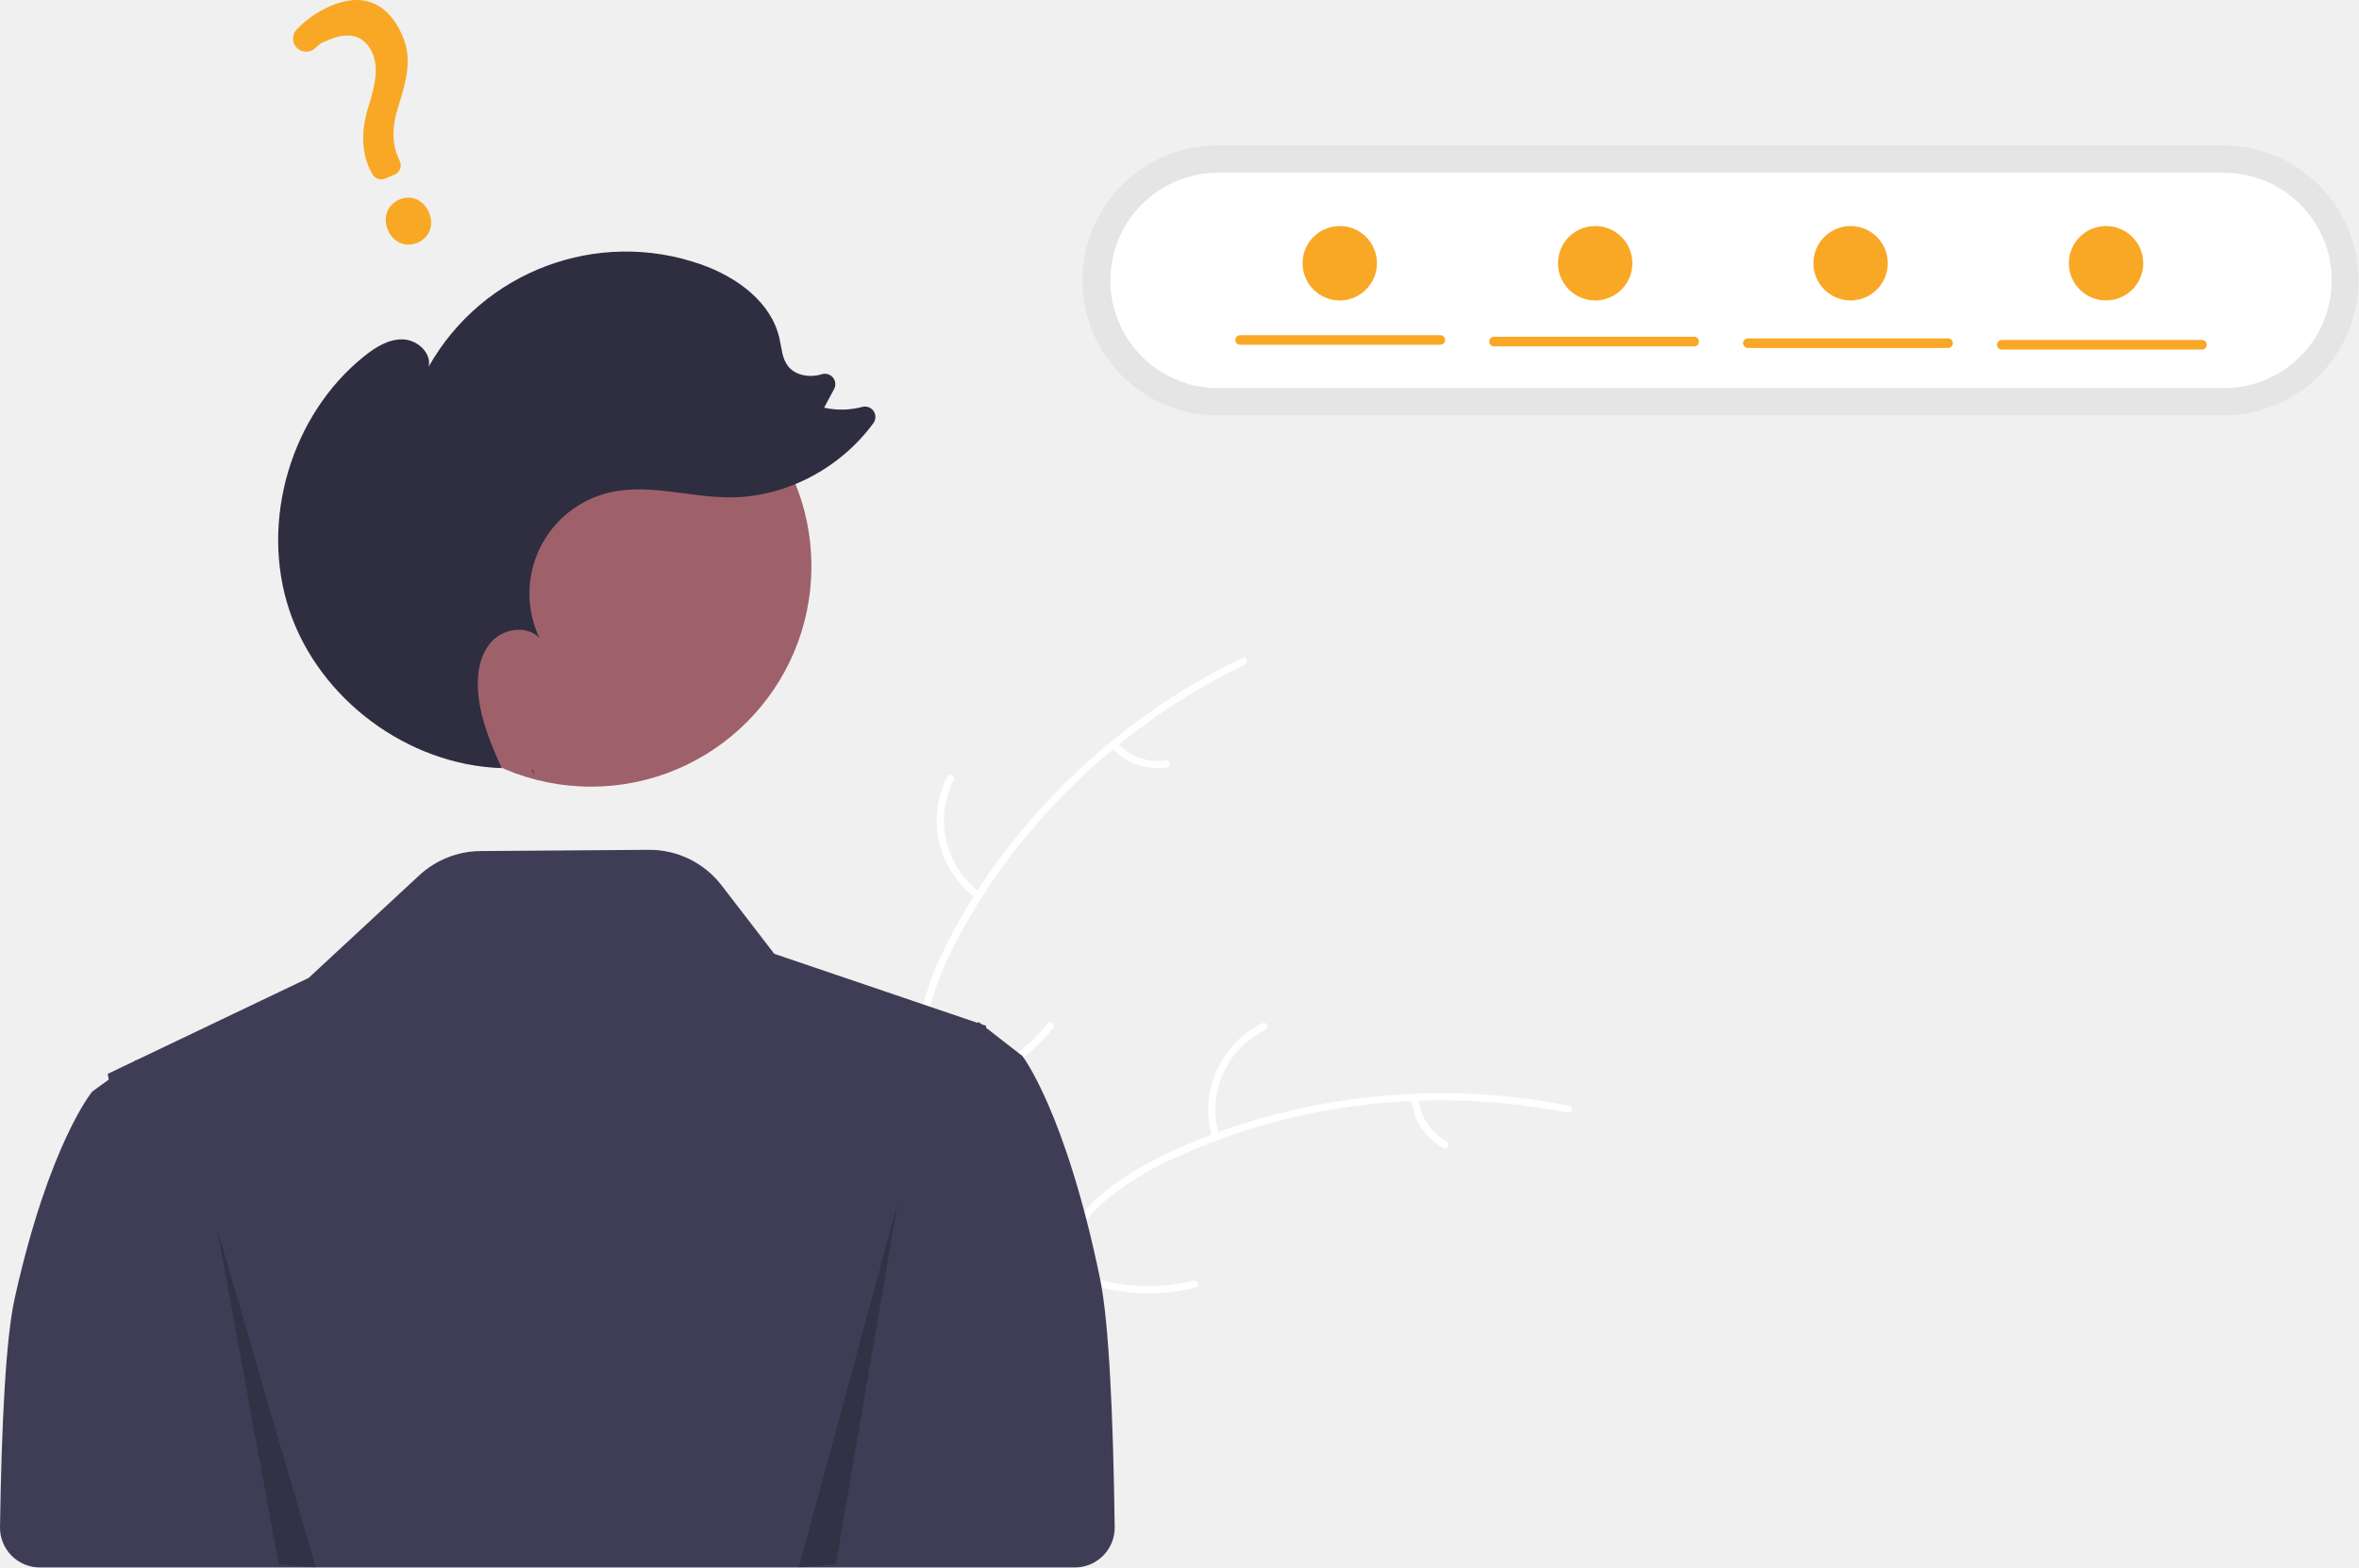
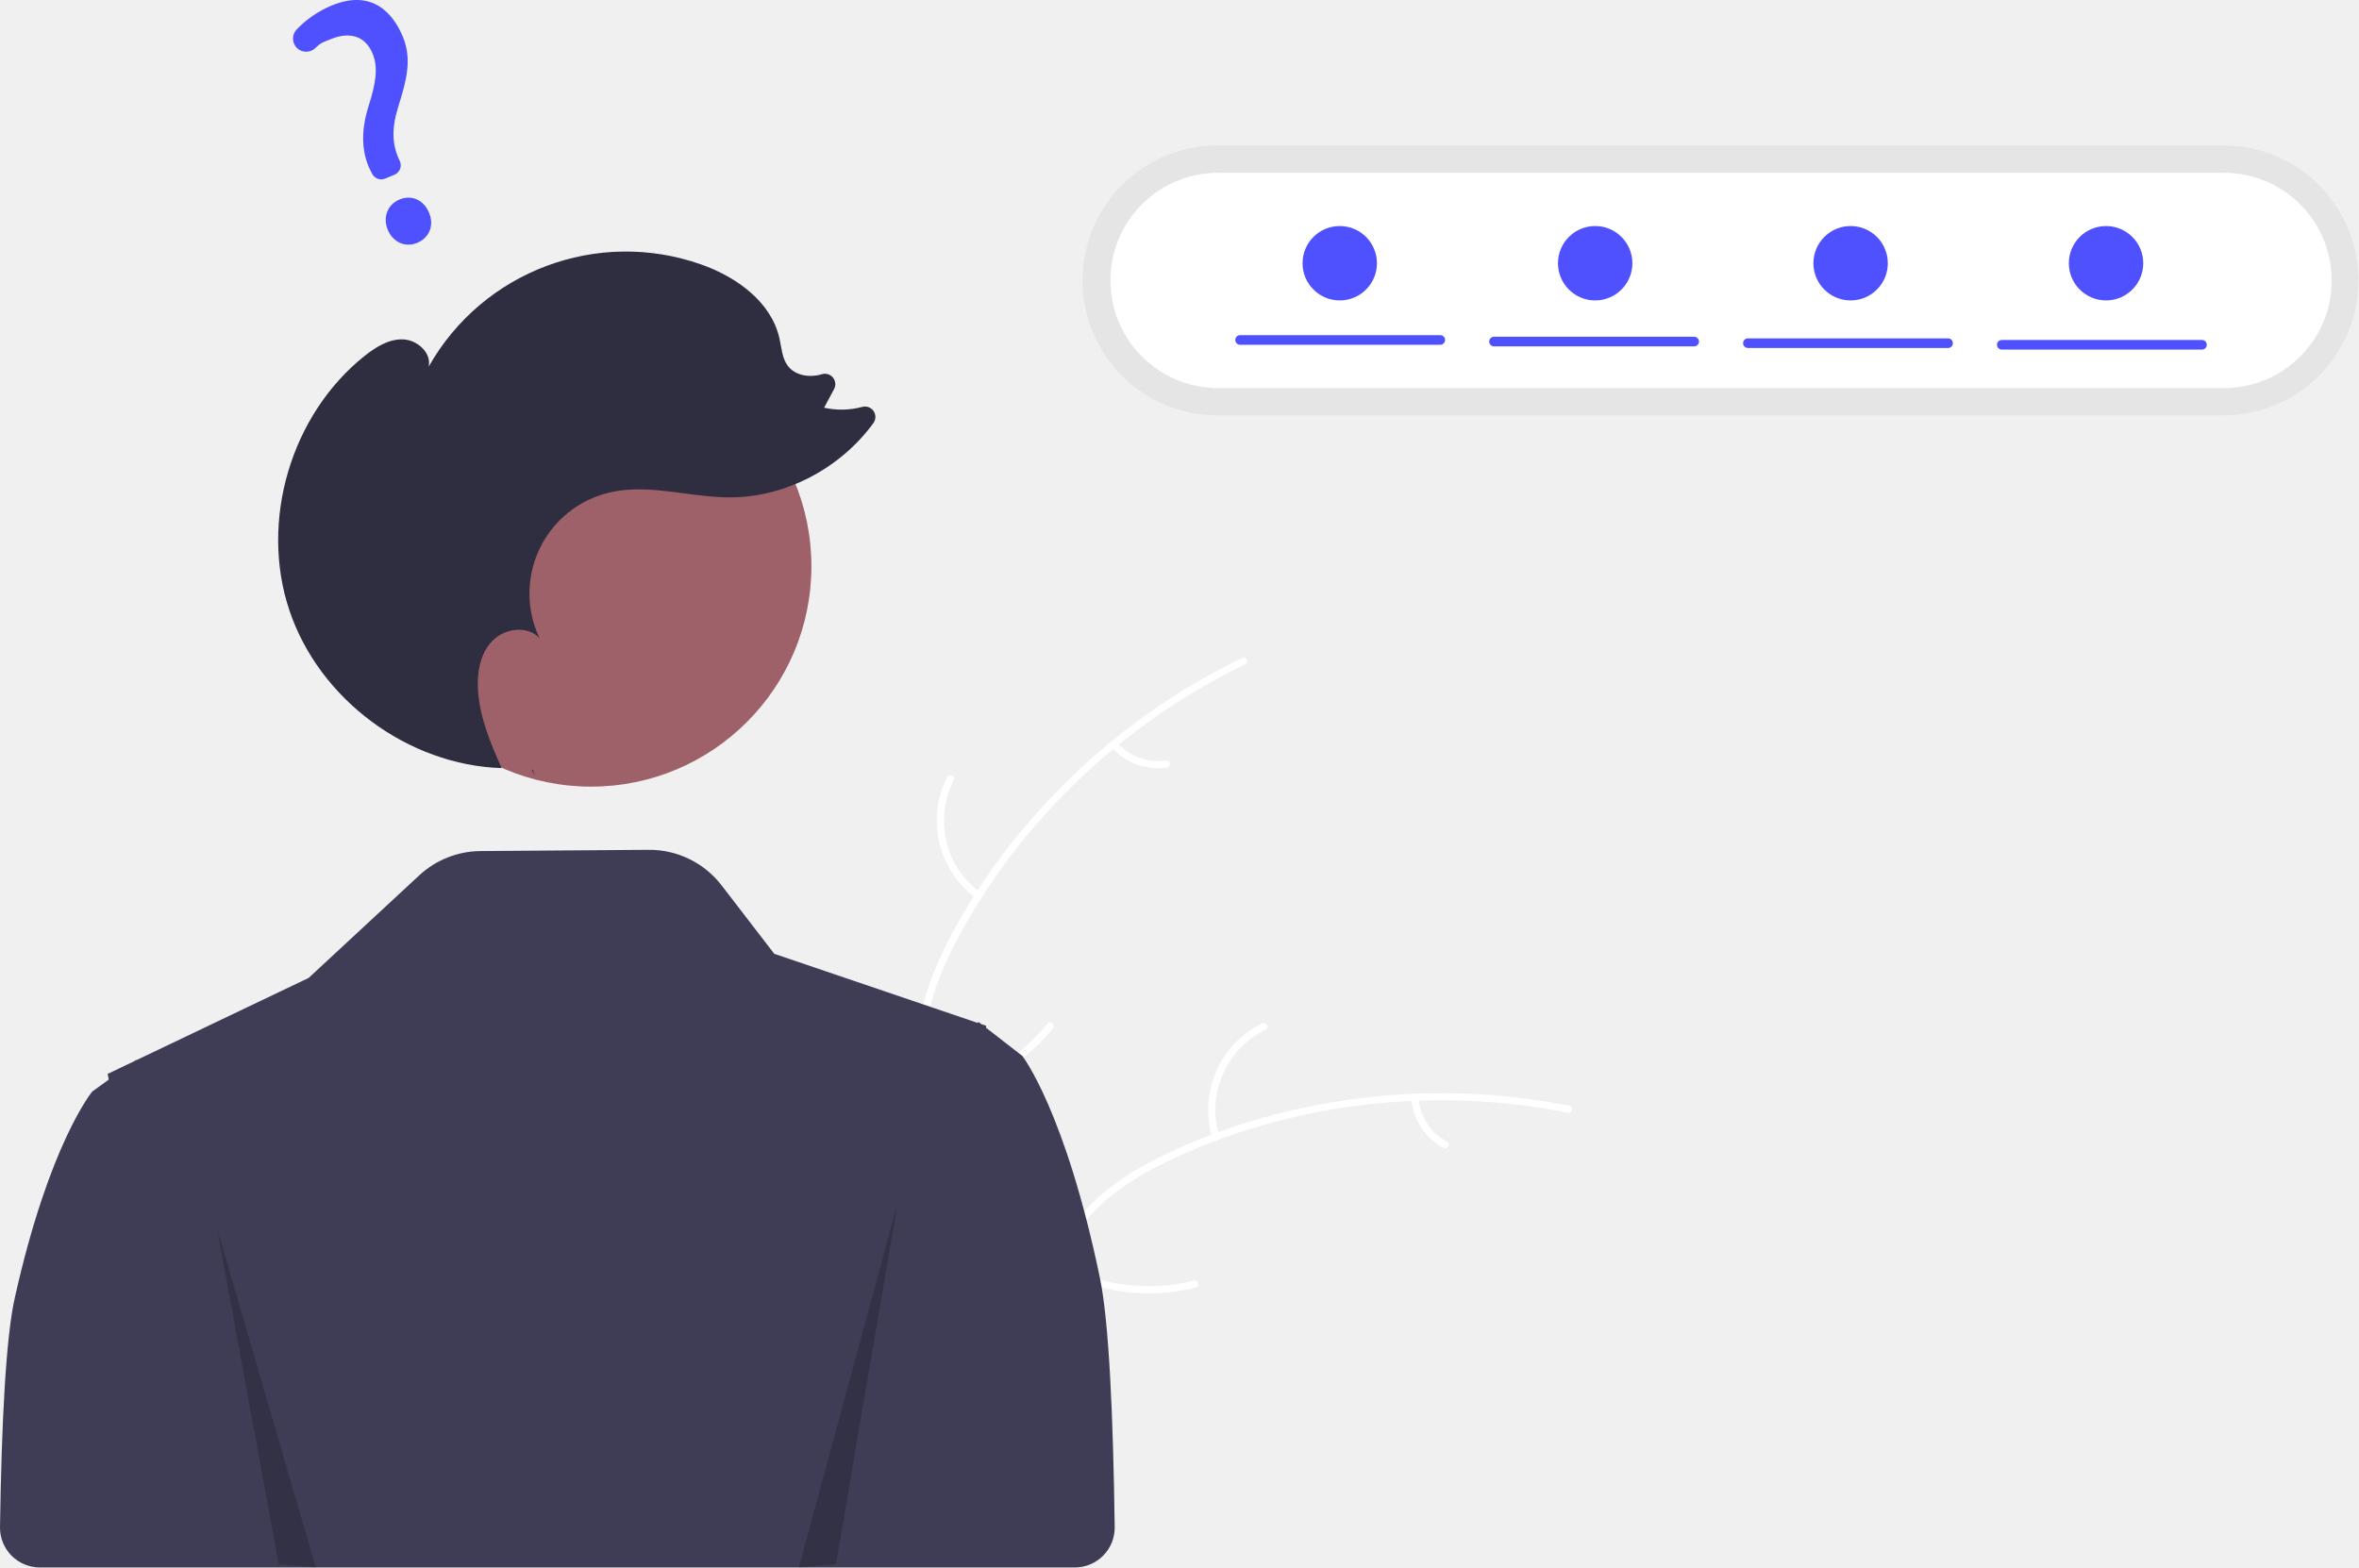
<svg xmlns="http://www.w3.org/2000/svg" data-name="Layer 1" width="951.235" height="632.162" viewBox="0 0 951.235 632.162">
  <path d="M465.591,496.884c32.599-57.345,94.782-101.377,160.608-97.135a303.919,303.919,0,0,0-79.931,192.744c-1.081,27.644.595,58.502-17.759,79.201-11.42,12.88-28.877,19.117-46.04,20.426-17.164,1.308-34.324-1.793-51.259-4.881l-4.108,1.261C425.537,622.556,432.992,554.23,465.591,496.884Z" transform="translate(-124.3823 -133.0693)" fill="#f0f0f0" />
  <path d="M626.297,401.13C577.62,424.563,536.113,463.7,510.633,511.429c-5.509,10.319-10.199,21.266-12.244,32.841-2.047,11.58-.617,22.603,3.338,33.602,3.616,10.055,8.479,19.921,9.588,30.68,1.169,11.34-3.004,21.944-10.515,30.359-9.19,10.296-21.531,16.677-33.817,22.497-13.641,6.462-27.912,12.958-37.573,25.019-1.171,1.461-3.37-.441-2.201-1.9,16.809-20.983,45.583-24.928,65.536-41.831,9.31-7.887,16.3-18.628,15.859-31.214-.386-11.005-5.392-21.184-9.141-31.333-3.937-10.657-5.9-21.372-4.488-32.734,1.444-11.622,5.716-22.776,10.937-33.191,11.774-23.488,27.887-45.051,46.345-63.691a264.375,264.375,0,0,1,73.099-52.155c1.681-.809,2.612,1.947.942,2.751Z" transform="translate(-124.3823 -133.0693)" fill="#fff" />
  <path d="M518.097,495.478a38.974,38.974,0,0,1-11.761-49.077c.851-1.666,3.48-.421,2.627,1.247a36.089,36.089,0,0,0,11.033,45.63c1.515,1.097-.393,3.291-1.9,2.201Z" transform="translate(-124.3823 -133.0693)" fill="#fff" />
  <path d="M499.222,573.016A75.118,75.118,0,0,0,546.783,545.906c1.176-1.457,3.375.444,2.201,1.9A78.134,78.134,0,0,1,499.435,575.915c-1.855.266-2.058-2.635-.213-2.899Z" transform="translate(-124.3823 -133.0693)" fill="#fff" />
  <path d="M574.907,432.685a22.061,22.061,0,0,0,19.718,7.03c1.851-.289,2.052,2.612.213,2.899a24.721,24.721,0,0,1-21.83-7.728,1.502,1.502,0,0,1-.151-2.05,1.461,1.461,0,0,1,2.05-.151Z" transform="translate(-124.3823 -133.0693)" fill="#fff" />
  <path d="M757.173,580.652c-1.151.213-2.302.427-3.463.662a290.53,290.53,0,0,0-45.425,12.557c-1.149.4-2.308.823-3.443,1.255a306.284,306.284,0,0,0-96.329,58.622,297.44,297.44,0,0,0-31.2,32.695c-13.196,16.123-26.221,34.654-43.465,45.166a51.028,51.028,0,0,1-5.552,3.01l-99.338-41.204c-.179-.207-.368-.392-.548-.599l-4.041-1.464c.451-.636.932-1.287,1.383-1.923.26-.37.542-.731.802-1.102.18-.244.362-.488.511-.718.06-.081.121-.162.171-.221.149-.23.311-.429.451-.636q4.02-5.465,8.13-10.892c.009-.023.009-.023.041-.036,20.951-27.516,44.382-53.525,71.017-75.151.802-.65,1.611-1.324,2.458-1.955a283.824,283.824,0,0,1,38.364-25.951,250.912,250.912,0,0,1,22.758-11.253A208.652,208.652,0,0,1,633.669,545.389c43.431-4.033,87.669,5.869,120.98,33.154C755.5,579.241,756.331,579.931,757.173,580.652Z" transform="translate(-124.3823 -133.0693)" fill="#f0f0f0" />
  <path d="M756.427,581.82c-52.975-10.597-109.678-4.339-158.759,18.43-10.611,4.923-20.947,10.84-29.549,18.85-8.606,8.014-14.101,17.676-17.565,28.839-3.167,10.205-5.224,21.011-10.816,30.269-5.895,9.758-15.61,15.712-26.674,17.909-13.537,2.688-27.232.352-40.545-2.397-14.782-3.053-30.088-6.459-45.063-2.646-1.814.462-2.425-2.381-.613-2.842,26.055-6.634,51.404,7.541,77.512,6.058,12.183-.692,24.23-5.06,31.455-15.374,6.318-9.019,8.449-20.16,11.566-30.521,3.273-10.879,8.157-20.616,16.124-28.838,8.151-8.41,18.277-14.744,28.715-19.916,23.542-11.665,49.39-19.181,75.35-22.951a264.375,264.375,0,0,1,89.766,2.367c1.83.366.913,3.127-.905,2.763Z" transform="translate(-124.3823 -133.0693)" fill="#fff" />
  <path d="M613.231,592.008a38.974,38.974,0,0,1,20.158-46.266c1.682-.817,3.032,1.759,1.347,2.577a36.089,36.089,0,0,0-18.663,43.076c.549,1.788-2.296,2.391-2.842.613Z" transform="translate(-124.3823 -133.0693)" fill="#fff" />
  <path d="M551.478,642.554a75.118,75.118,0,0,0,54.296,6.99c1.816-.456,2.427,2.387.613,2.842a78.135,78.135,0,0,1-56.485-7.388c-1.641-.905-.057-3.343,1.576-2.443Z" transform="translate(-124.3823 -133.0693)" fill="#fff" />
  <path d="M696.396,576.075a22.061,22.061,0,0,0,11.511,17.484c1.652.884.066,3.321-1.576,2.443a24.721,24.721,0,0,1-12.777-19.314,1.502,1.502,0,0,1,1.114-1.728,1.461,1.461,0,0,1,1.728,1.114Z" transform="translate(-124.3823 -133.0693)" fill="#fff" />
  <path d="M567.941,648.631c-13.912-67.267-31.302-89.694-31.302-89.694l-6.643-5.152-7.989-6.206.039-.798-1.895-.644-.445-.346-.729-.56-.117.126-.248.256-36.152-12.289-45.865-15.579L415.355,490.14a36.734,36.734,0,0,0-29.387-14.334l-67.829.502a36.734,36.734,0,0,0-24.71,9.801l-44.583,41.354-69.469,33.178-.117-.117-.729.521-10.734,5.132.443,2.306-6.643,4.794s-17.39,20.868-31.302,83.459c-3.539,15.926-5.281,50.09-5.91,92.188a16.069,16.069,0,0,0,16.062,16.307H511.494v-0H557.806a16.072,16.072,0,0,0,16.063-16.291C573.254,703.131,571.513,665.902,567.941,648.631Z" transform="translate(-124.3823 -133.0693)" fill="#3f3d56" />
  <path d="M615.548,191.732a54.431,54.431,0,1,0,0,108.861H1021.187a54.431,54.431,0,0,0,0-108.861Z" transform="translate(-124.3823 -133.0693)" fill="#e5e5e5" />
  <path d="M615.548,202.747a43.415,43.415,0,1,0,0,86.83H1021.187a43.415,43.415,0,0,0,0-86.83Z" transform="translate(-124.3823 -133.0693)" fill="#fff" />
  <circle id="e096411a-cdc3-4e6d-bbd4-4630e1fee17e" data-name="ab6171fa-7d69-4734-b81c-8dff60f9761b" cx="238.323" cy="228.392" r="88.863" fill="#9e616a" />
  <path d="M339.972,445.973q-.569-1.254-1.136-2.516c.146.005.29.026.435.029Z" transform="translate(-124.3823 -133.0693)" fill="#2f2e41" />
  <path d="M271.371,276.64c4.494-3.585,9.747-6.884,15.494-6.699,5.746.185,11.573,5.375,10.383,11a91.318,91.318,0,0,1,109.895-41.208c14.282,5.039,28.287,15.119,31.568,29.904.842,3.795,1.023,7.957,3.393,11.039,2.988,3.886,8.705,4.765,13.412,3.398q.071-.021.141-.042a4.199,4.199,0,0,1,5.073,5.927l-4.041,7.537a32.383,32.383,0,0,0,15.428-.328,4.195,4.195,0,0,1,4.455,6.528c-13.325,18.294-35.586,30.108-58.303,29.969-16.146-.098-32.458-5.663-48.172-1.95a41.844,41.844,0,0,0-28.144,58.74c-4.827-5.28-14.159-4.03-19.097,1.147-4.938,5.177-6.216,12.904-5.719,20.041.761,10.916,5.038,21.201,9.546,31.212-37.801-1.19-73.555-27.707-85.59-63.572C229.008,343.267,241.674,300.33,271.371,276.64Z" transform="translate(-124.3823 -133.0693)" fill="#2f2e41" />
  <polygon points="87.464 495.253 112.388 630.86 127.343 632.162 87.464 495.253" opacity="0.2" />
  <polygon points="362.007 485.026 337.083 630.762 322.128 632.162 362.007 485.026" opacity="0.2" />
-   <path d="M292.629,231.001c-4.779,1.995-9.765-.191-11.857-5.2-2.123-5.085-.14-10.246,4.715-12.274,4.856-2.028,9.754.165,11.911,5.331C299.524,223.948,297.563,228.941,292.629,231.001Zm-9.154-27.482-3.8,1.587a4.099,4.099,0,0,1-5.206-1.909l-.188-.368c-4.088-7.373-4.557-16.335-1.384-26.621,2.939-9.227,4.16-15.717,1.705-21.596-2.838-6.797-8.899-8.927-16.628-5.842-2.998,1.252-3.952,1.232-6.311,3.572a5.416,5.416,0,0,1-3.921,1.593,5.235,5.235,0,0,1-3.747-1.643,5.348,5.348,0,0,1-.037-7.297,41.535,41.535,0,0,1,14.046-9.644c16.606-6.934,24.966,3.303,28.792,12.465,3.742,8.961,1.637,17.275-1.745,28.043-2.834,8.948-2.669,15.578.55,22.17a4.081,4.081,0,0,1-2.126,5.491Z" transform="translate(-124.3823 -133.0693)" fill="#f9a826" />
-   <path d="M705.149,272.122h-80.707a1.944,1.944,0,1,1,0-3.888h80.707a1.944,1.944,0,0,1,0,3.888Z" transform="translate(-124.3823 -133.0693)" fill="#f9a826" />
-   <path d="M807.53,272.77h-80.707a1.944,1.944,0,1,1,0-3.888h80.707a1.944,1.944,0,1,1,0,3.888Z" transform="translate(-124.3823 -133.0693)" fill="#f9a826" />
-   <path d="M909.912,273.418H829.205a1.944,1.944,0,0,1,0-3.888h80.707a1.944,1.944,0,1,1,0,3.888Z" transform="translate(-124.3823 -133.0693)" fill="#f9a826" />
-   <path d="M1012.294,274.066h-80.707a1.944,1.944,0,0,1,0-3.888h80.707a1.944,1.944,0,0,1,0,3.888Z" transform="translate(-124.3823 -133.0693)" fill="#f9a826" />
-   <circle cx="540.235" cy="106.162" r="15" fill="#f9a826" />
-   <circle cx="643.235" cy="106.162" r="15" fill="#f9a826" />
-   <circle cx="746.235" cy="106.162" r="15" fill="#f9a826" />
-   <circle cx="849.235" cy="106.162" r="15" fill="#f9a826" />
+   <path d="M292.629,231.001c-4.779,1.995-9.765-.191-11.857-5.2-2.123-5.085-.14-10.246,4.715-12.274,4.856-2.028,9.754.165,11.911,5.331C299.524,223.948,297.563,228.941,292.629,231.001Zm-9.154-27.482-3.8,1.587a4.099,4.099,0,0,1-5.206-1.909l-.188-.368c-4.088-7.373-4.557-16.335-1.384-26.621,2.939-9.227,4.16-15.717,1.705-21.596-2.838-6.797-8.899-8.927-16.628-5.842-2.998,1.252-3.952,1.232-6.311,3.572a5.416,5.416,0,0,1-3.921,1.593,5.235,5.235,0,0,1-3.747-1.643,5.348,5.348,0,0,1-.037-7.297,41.535,41.535,0,0,1,14.046-9.644c16.606-6.934,24.966,3.303,28.792,12.465,3.742,8.961,1.637,17.275-1.745,28.043-2.834,8.948-2.669,15.578.55,22.17a4.081,4.081,0,0,1-2.126,5.491Z" transform="translate(-124.3823 -133.0693)" fill="#4e51fd" />
+   <path d="M705.149,272.122h-80.707a1.944,1.944,0,1,1,0-3.888h80.707a1.944,1.944,0,0,1,0,3.888Z" transform="translate(-124.3823 -133.0693)" fill="#4e51fd" />
+   <path d="M807.53,272.77h-80.707a1.944,1.944,0,1,1,0-3.888h80.707a1.944,1.944,0,1,1,0,3.888Z" transform="translate(-124.3823 -133.0693)" fill="#4e51fd" />
+   <path d="M909.912,273.418H829.205a1.944,1.944,0,0,1,0-3.888h80.707a1.944,1.944,0,1,1,0,3.888Z" transform="translate(-124.3823 -133.0693)" fill="#4e51fd" />
+   <path d="M1012.294,274.066h-80.707a1.944,1.944,0,0,1,0-3.888h80.707a1.944,1.944,0,0,1,0,3.888Z" transform="translate(-124.3823 -133.0693)" fill="#4e51fd" />
+   <circle cx="540.235" cy="106.162" r="15" fill="#4e51fd" />
+   <circle cx="643.235" cy="106.162" r="15" fill="#4e51fd" />
+   <circle cx="746.235" cy="106.162" r="15" fill="#4e51fd" />
+   <circle cx="849.235" cy="106.162" r="15" fill="#4e51fd" />
</svg>
